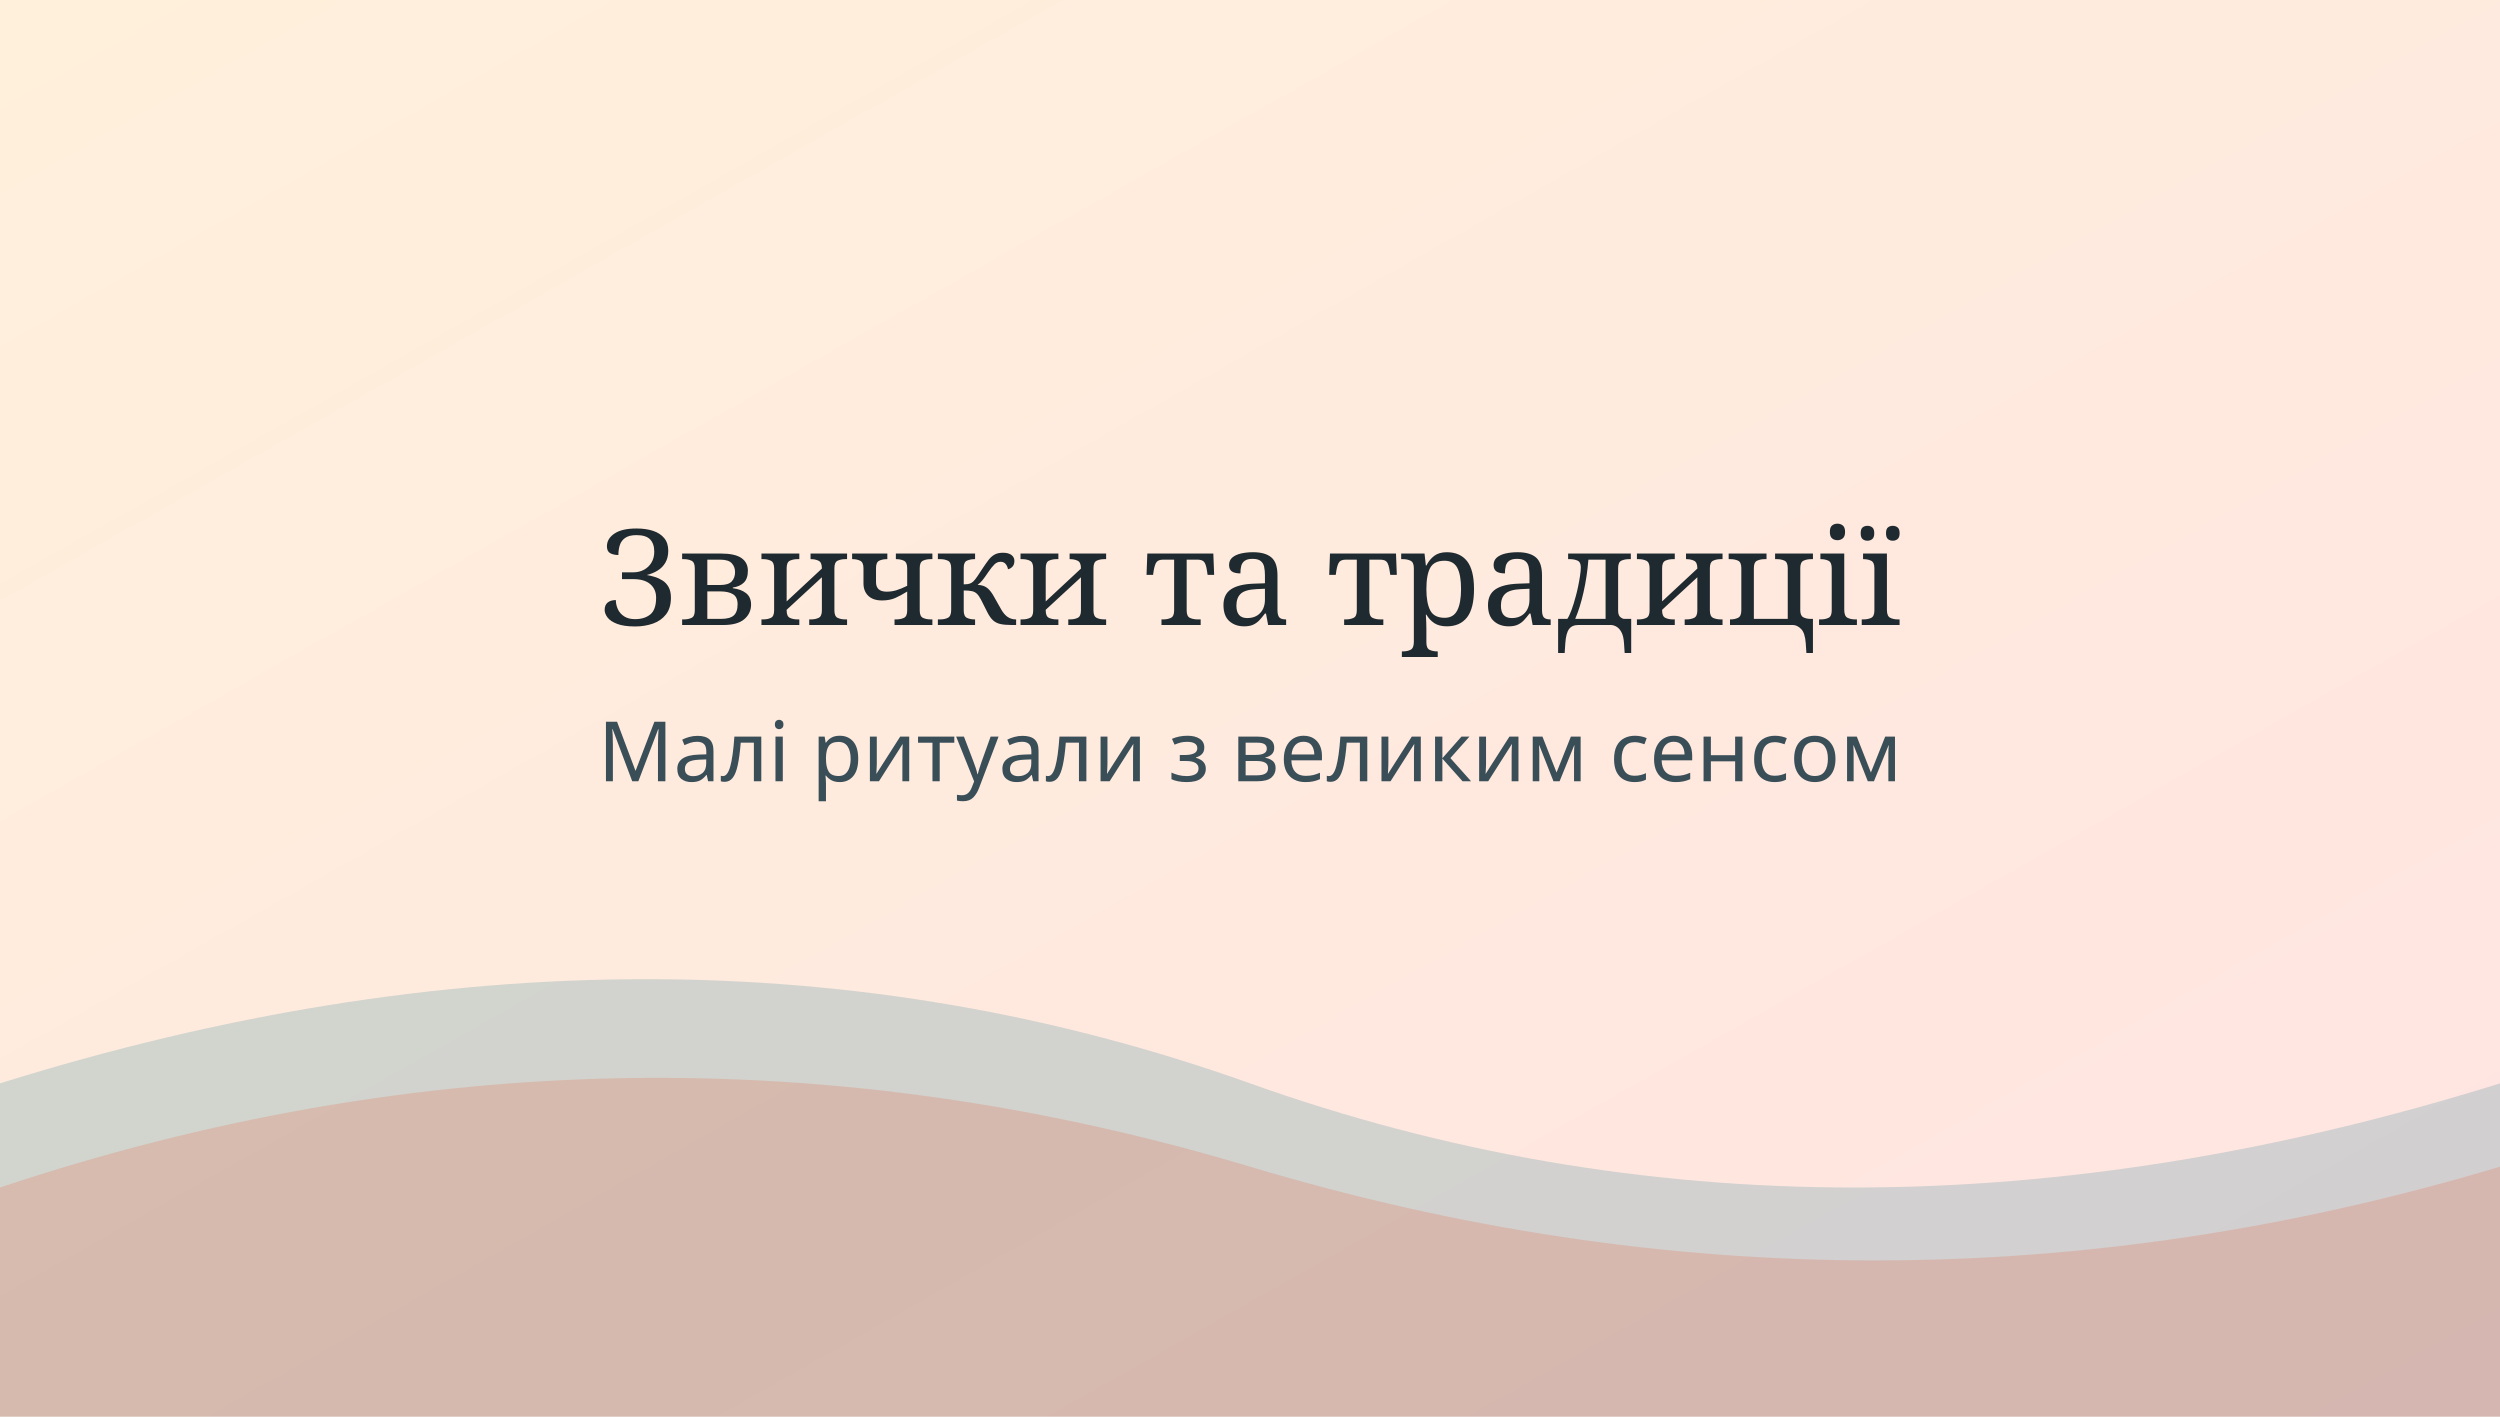
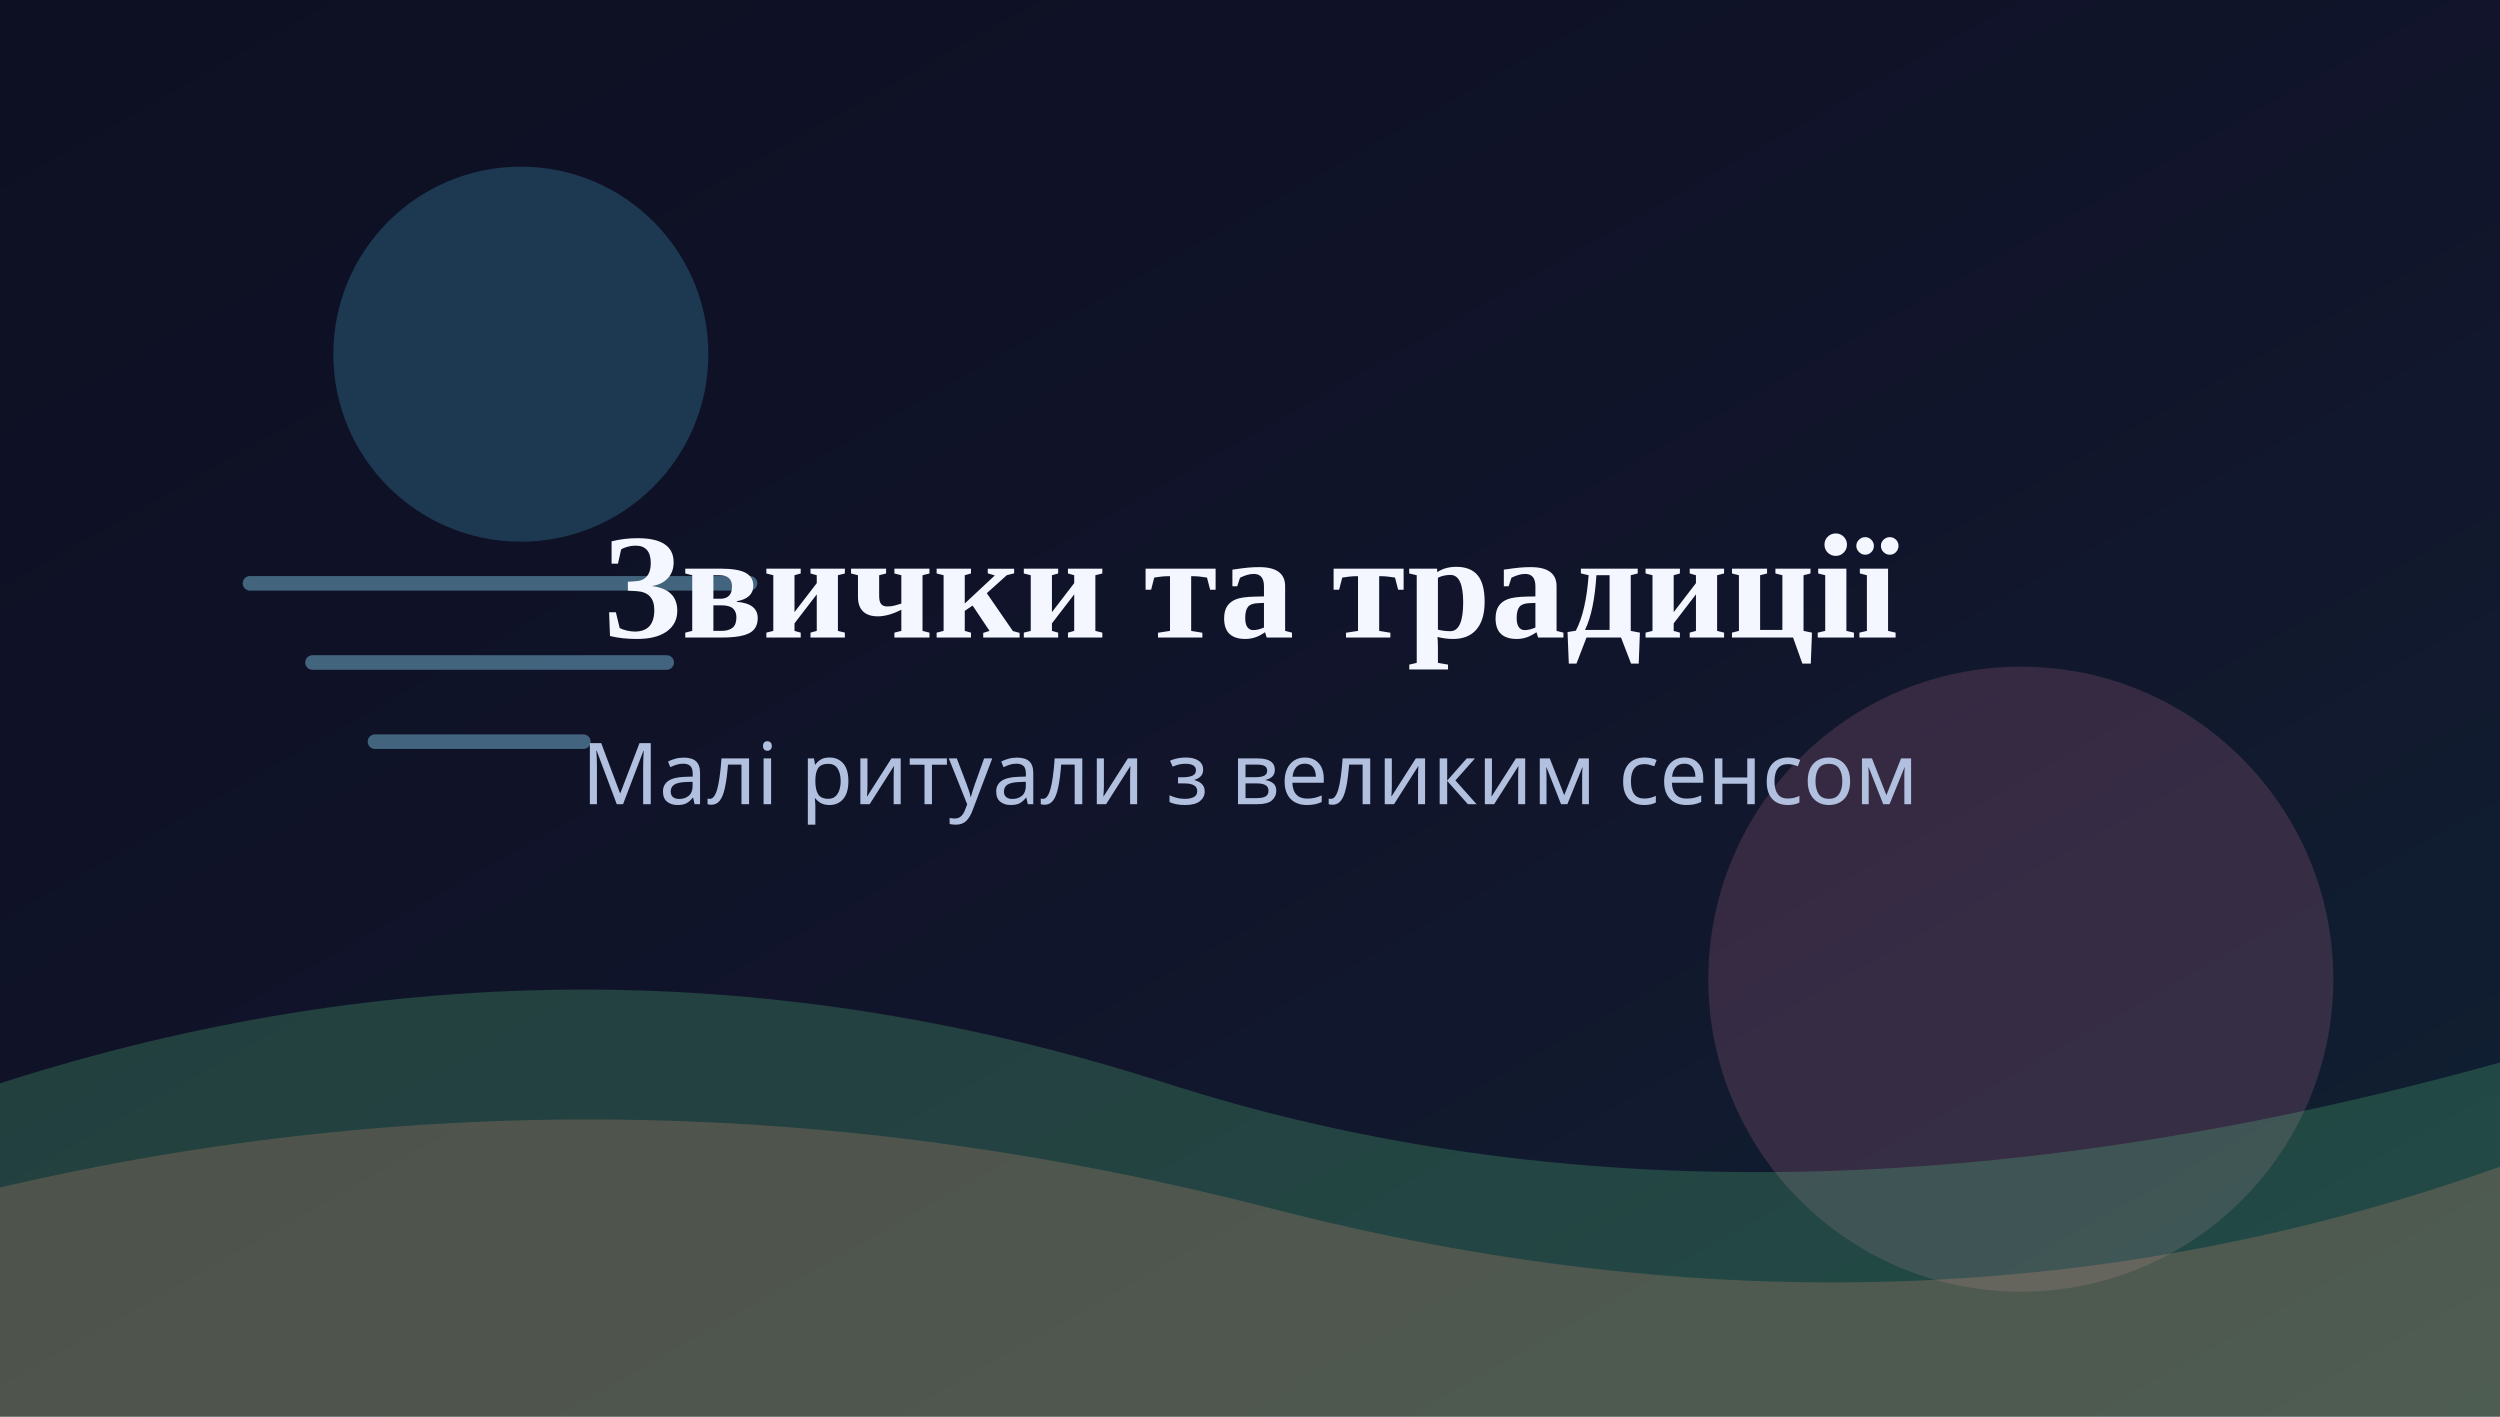
<svg xmlns="http://www.w3.org/2000/svg" viewBox="0 0 1200 680" role="img" aria-label="Спогад третього розділу">
  <defs>
-     <linearGradient id="g3" x1="0" y1="0" x2="1" y2="1">
-       <stop offset="0%" stop-color="#fff0db" />
-       <stop offset="100%" stop-color="#ffe4e2" />
+     <linearGradient id="bg3" x1="0" y1="0" x2="1" y2="1">
+       <stop offset="0%" stop-color="#0d0f22" />
+       <stop offset="56%" stop-color="#11152b" />
+       <stop offset="100%" stop-color="#102233" />
    </linearGradient>
  </defs>
-   <rect width="1200" height="680" fill="url(#g3)" />
-   <path d="M0 520 Q 320 420 600 520 T 1200 520 V680 H0 Z" fill="#1f7a8c" opacity="0.2" />
-   <path d="M0 570 Q 300 470 600 560 T 1200 560 V680 H0 Z" fill="#e4572e" opacity="0.2" />
-   <text x="600" y="300" text-anchor="middle" font-size="64" font-family="Georgia, serif" fill="#1e2a2f">Звички та традиції</text>
-   <text x="600" y="375" text-anchor="middle" font-size="40" font-family="Verdana, sans-serif" fill="#3a4e58">Малі ритуали з великим сенсом</text>
+   <rect width="1200" height="680" fill="url(#bg3)" />
+   <circle cx="250" cy="170" r="90" fill="#57d5ff" opacity="0.2" />
+   <circle cx="970" cy="470" r="150" fill="#ff8fb6" opacity="0.16" />
+   <path d="M0 520 Q 280 430 560 520 T 1200 510 V680 H0 Z" fill="#63df8e" opacity="0.22" />
+   <path d="M0 570 Q 300 500 610 580 T 1200 560 V680 H0 Z" fill="#ff9f7e" opacity="0.2" />
+   <path d="M120 280 h240 M150 318 h170 M180 356 h100" stroke="#8fdfff" stroke-width="7" stroke-linecap="round" opacity="0.4" />
+   <text x="600" y="306" text-anchor="middle" font-size="72" font-family="Exo 2, Segoe UI, sans-serif" font-weight="700" fill="#f4f7ff">Звички та традиції</text>
+   <text x="600" y="386" text-anchor="middle" font-size="41" font-family="Manrope, Segoe UI, sans-serif" fill="#b2c0df">Малі ритуали з великим сенсом</text>
</svg>
